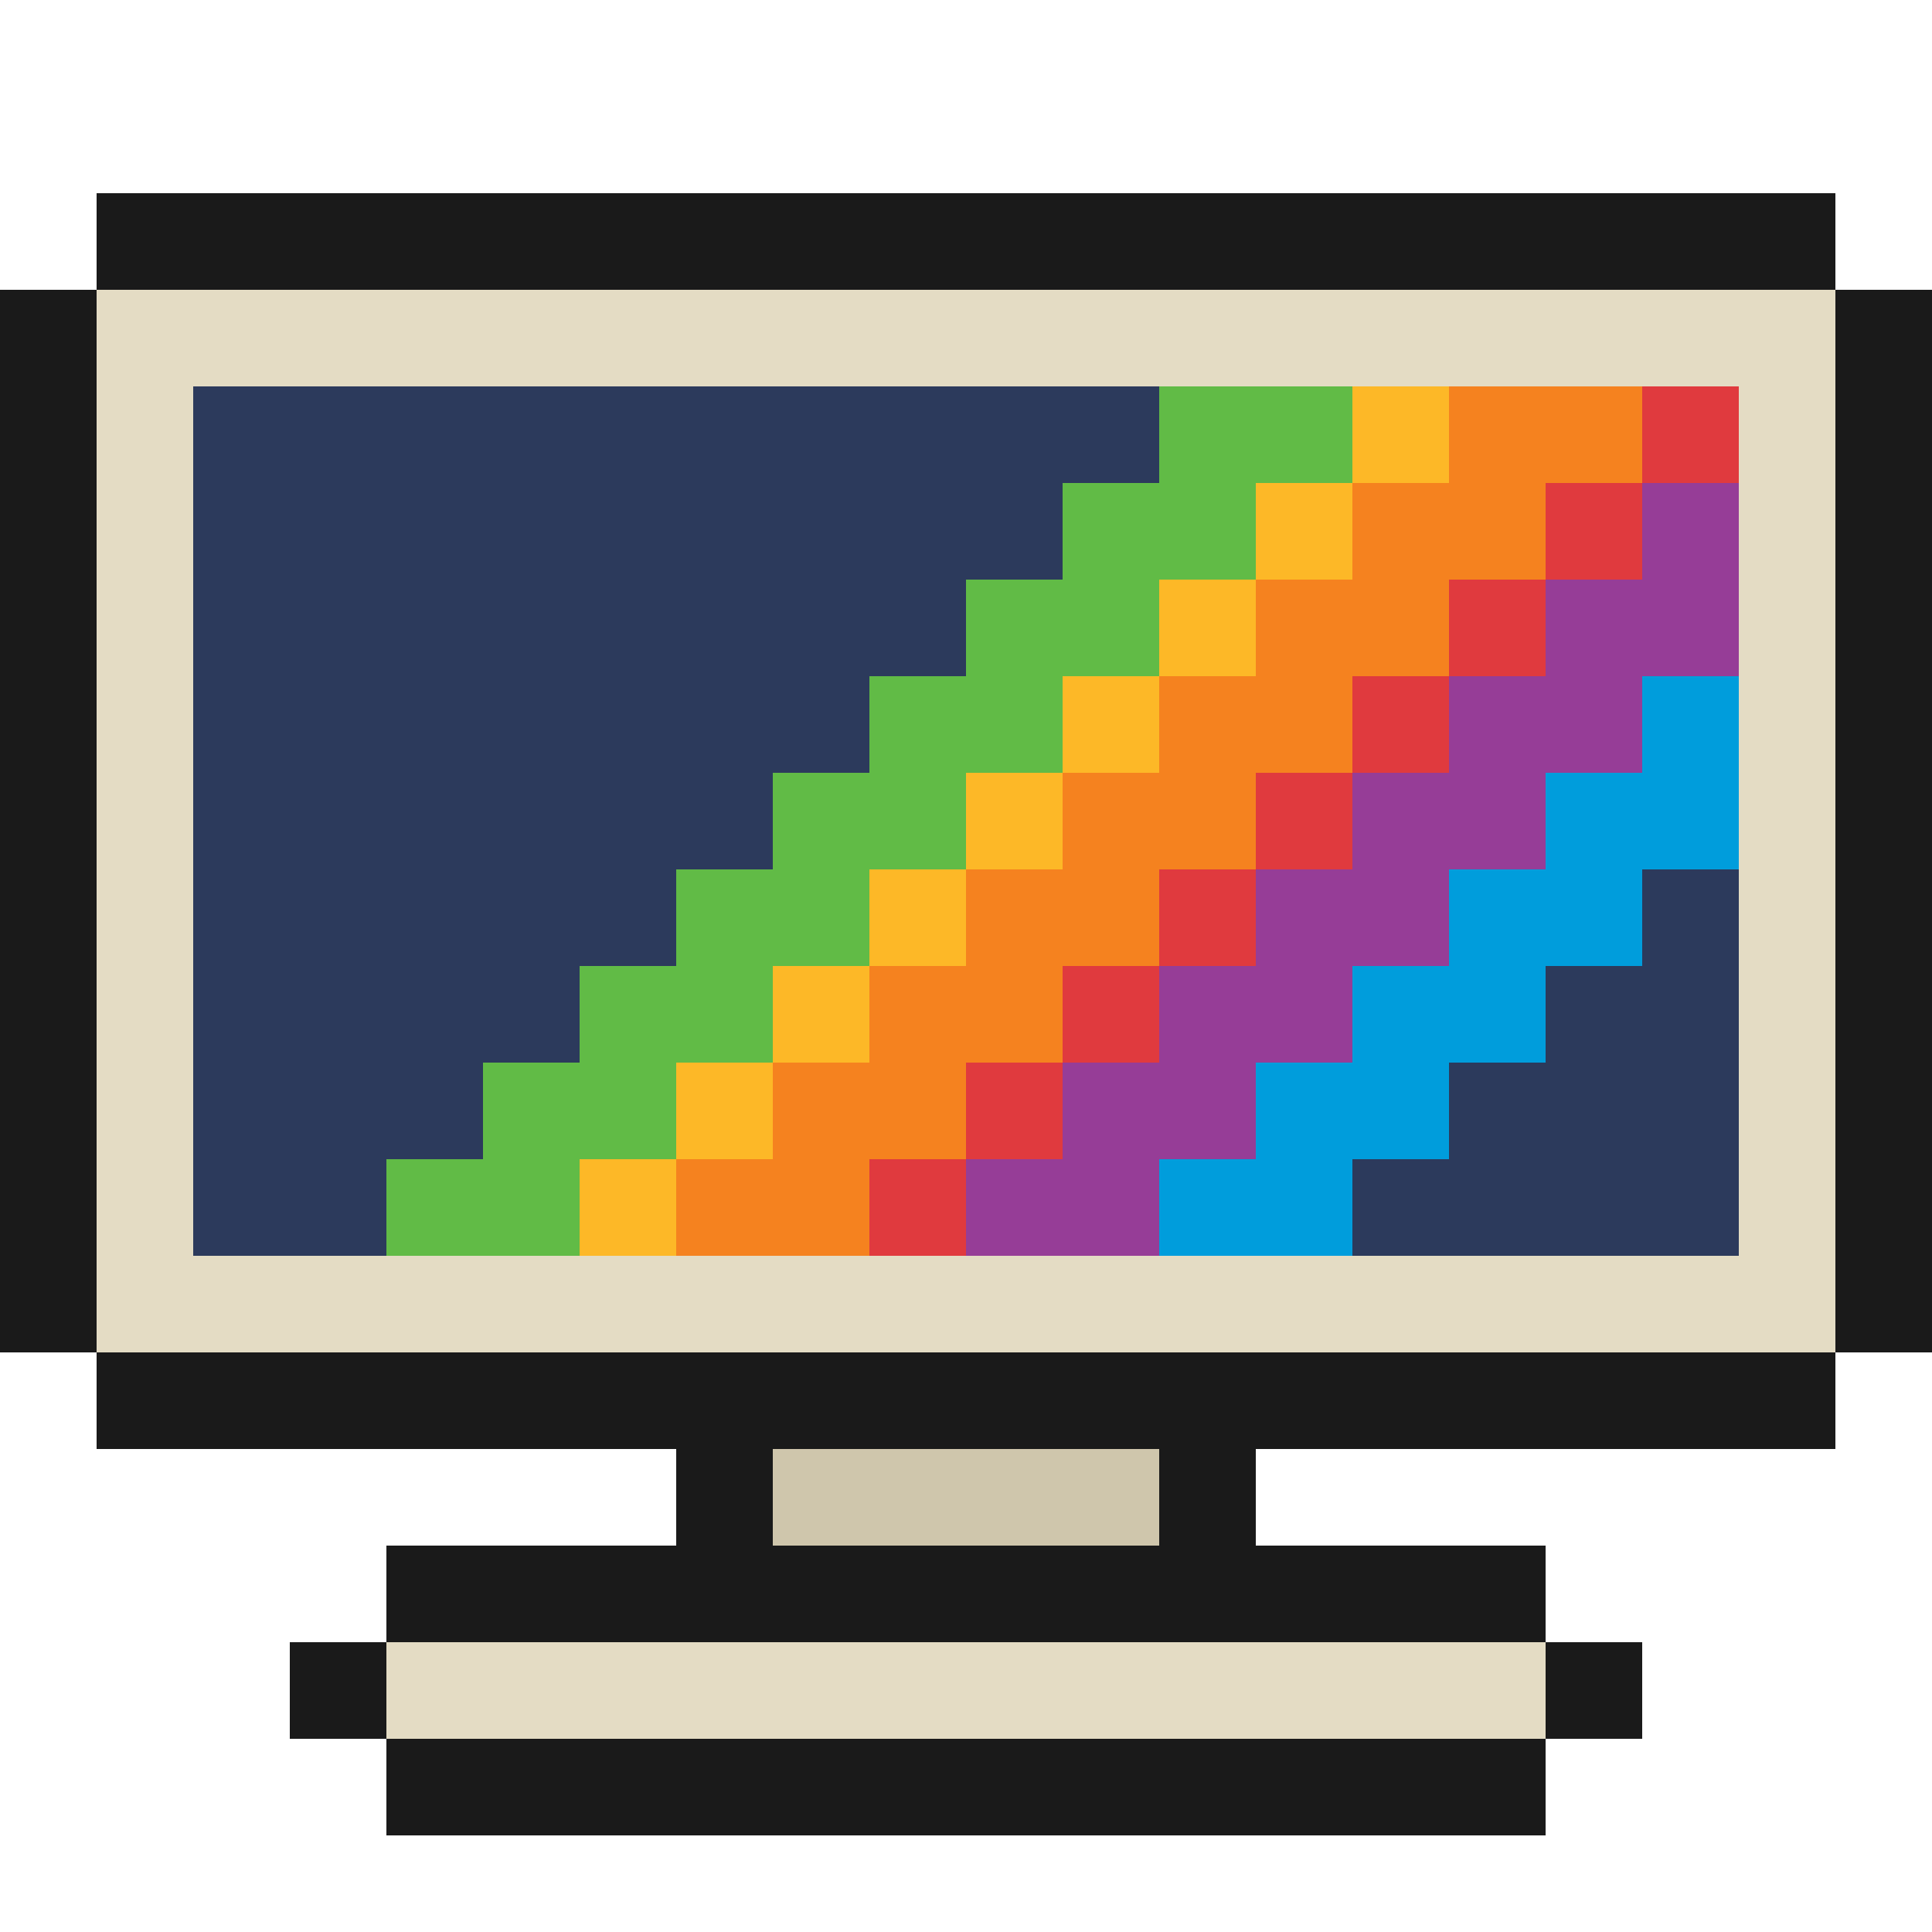
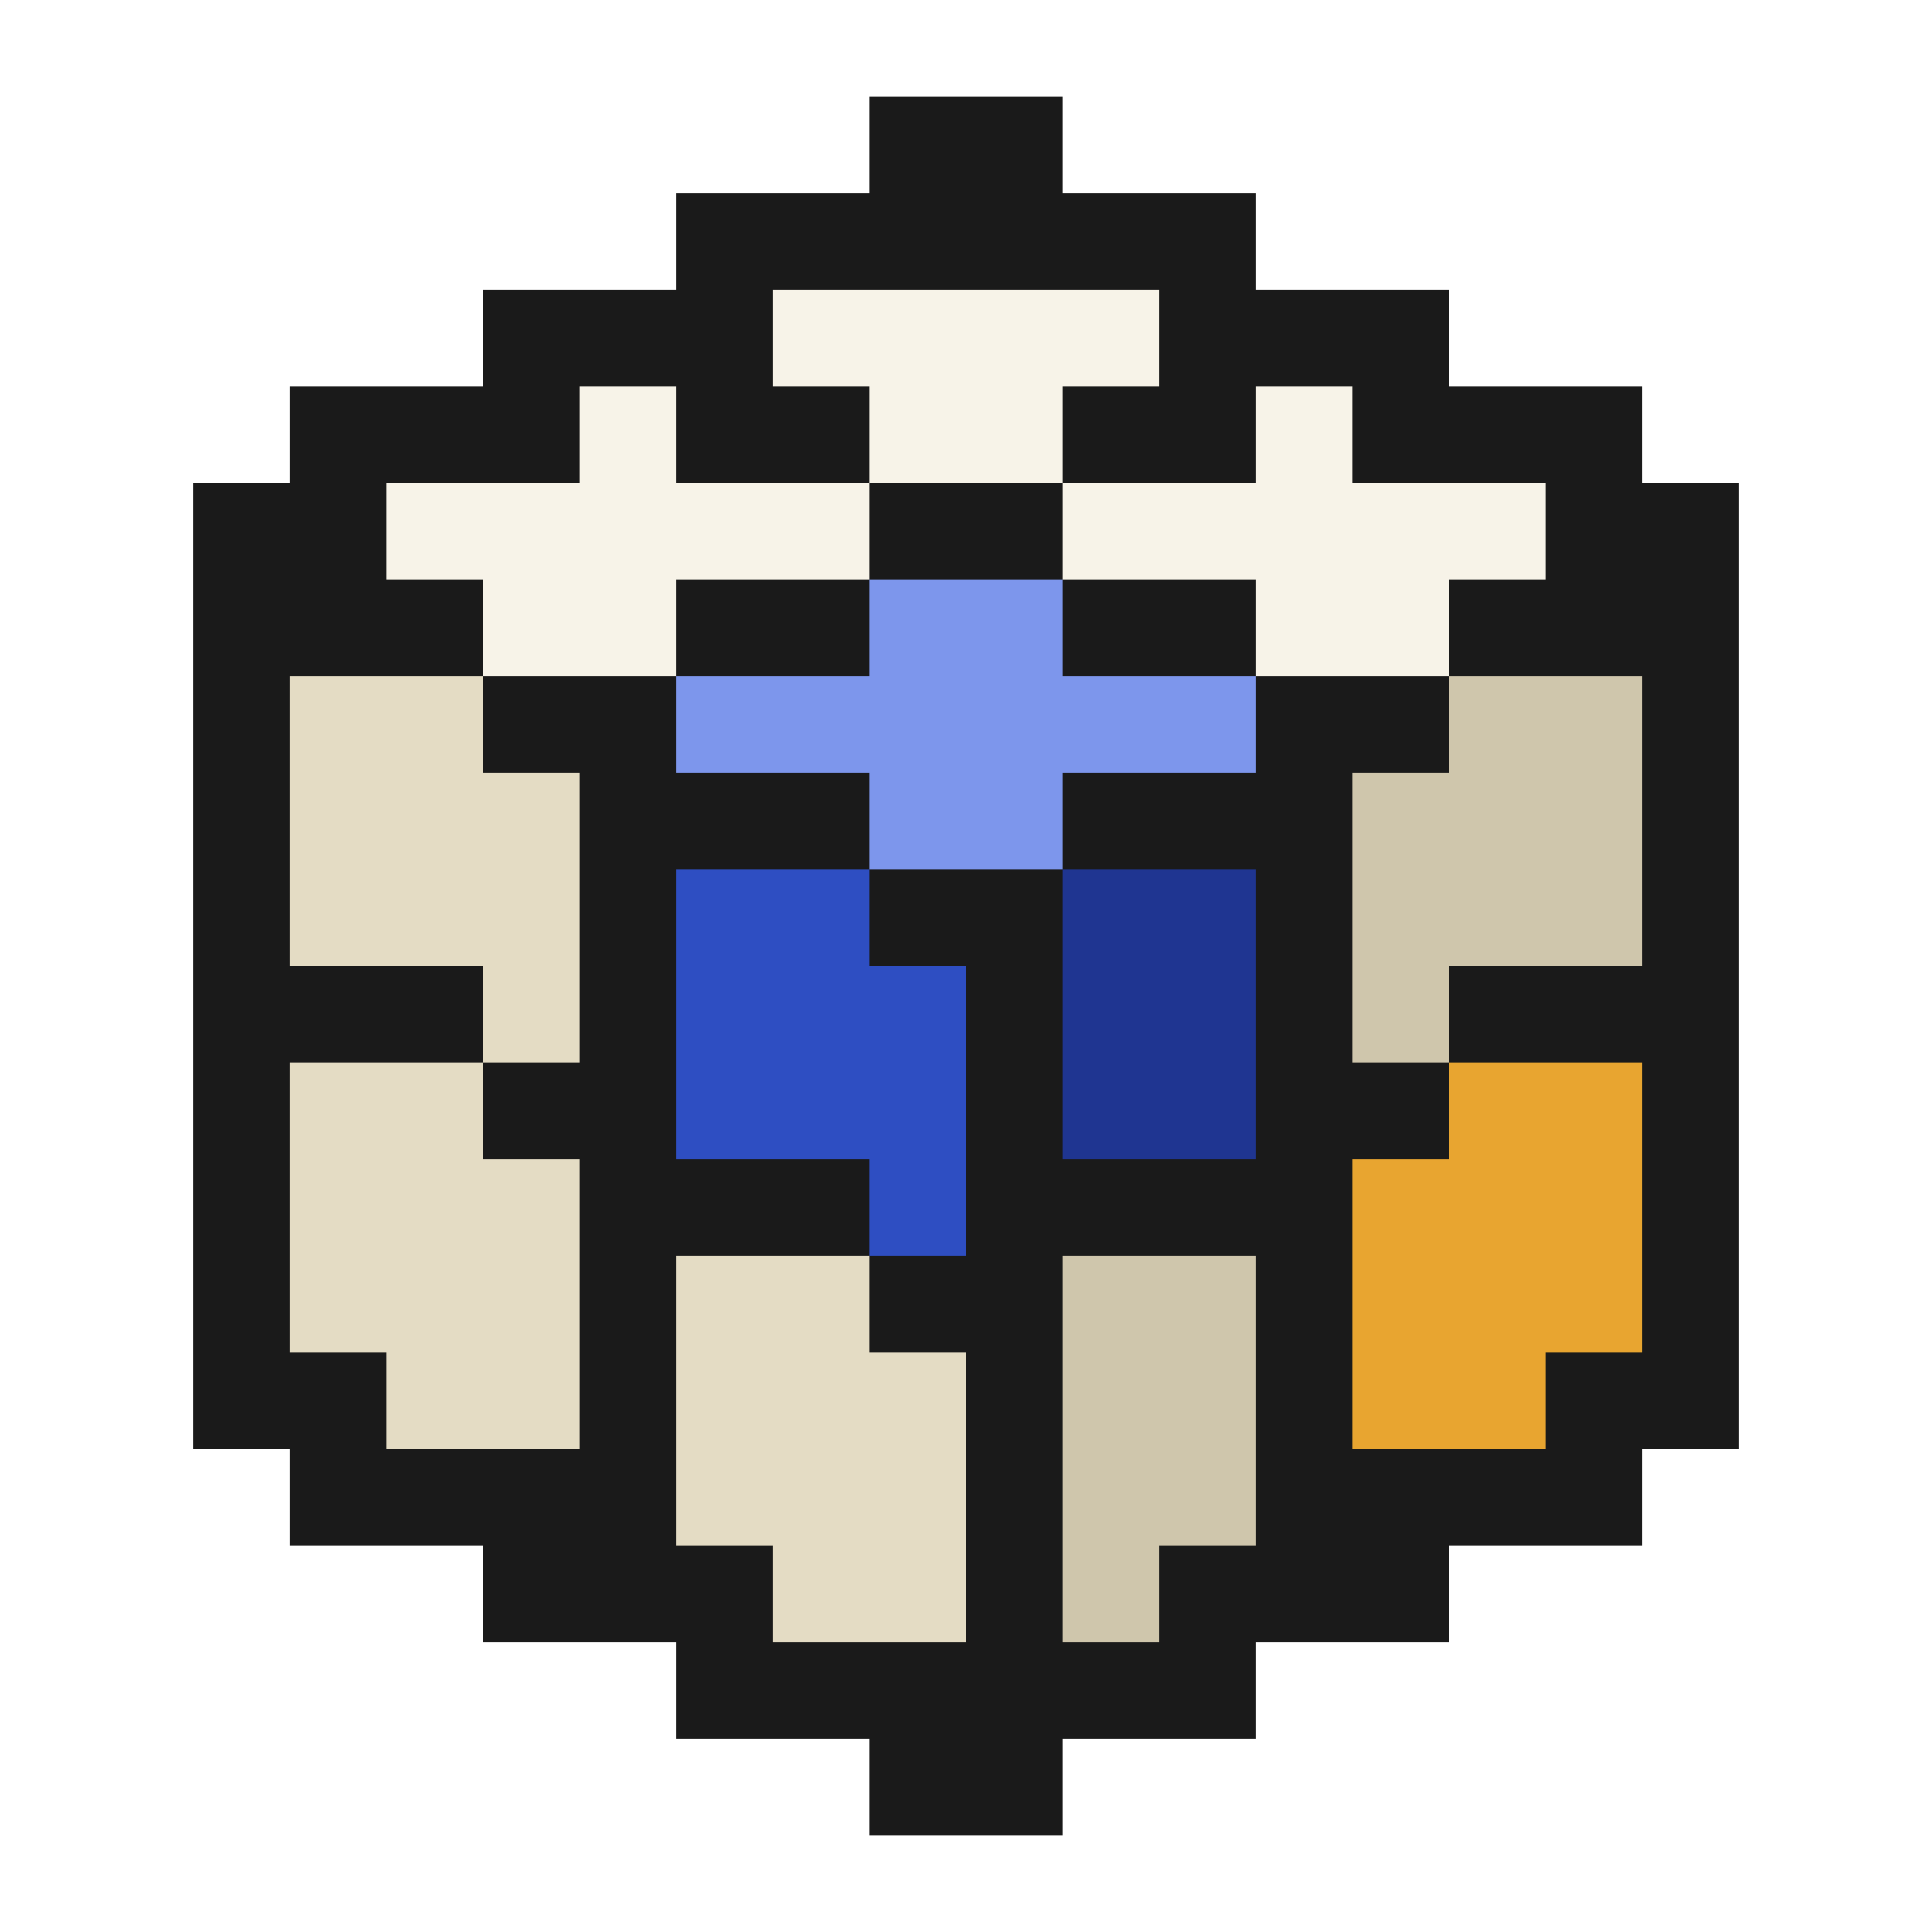
<svg xmlns="http://www.w3.org/2000/svg" width="20" height="20" viewBox="0 0 20 20" shape-rendering="crispEdges">
-   <rect x="1" y="2" width="1" height="1" fill="#1A1A1A" />
-   <rect x="2" y="2" width="1" height="1" fill="#1A1A1A" />
-   <rect x="3" y="2" width="1" height="1" fill="#1A1A1A" />
-   <rect x="4" y="2" width="1" height="1" fill="#1A1A1A" />
-   <rect x="5" y="2" width="1" height="1" fill="#1A1A1A" />
-   <rect x="6" y="2" width="1" height="1" fill="#1A1A1A" />
+   <rect x="9" y="1" width="1" height="1" fill="#1A1A1A" />
+   <rect x="10" y="1" width="1" height="1" fill="#1A1A1A" />
  <rect x="7" y="2" width="1" height="1" fill="#1A1A1A" />
  <rect x="8" y="2" width="1" height="1" fill="#1A1A1A" />
  <rect x="9" y="2" width="1" height="1" fill="#1A1A1A" />
  <rect x="10" y="2" width="1" height="1" fill="#1A1A1A" />
  <rect x="11" y="2" width="1" height="1" fill="#1A1A1A" />
  <rect x="12" y="2" width="1" height="1" fill="#1A1A1A" />
-   <rect x="13" y="2" width="1" height="1" fill="#1A1A1A" />
-   <rect x="14" y="2" width="1" height="1" fill="#1A1A1A" />
-   <rect x="15" y="2" width="1" height="1" fill="#1A1A1A" />
-   <rect x="16" y="2" width="1" height="1" fill="#1A1A1A" />
-   <rect x="17" y="2" width="1" height="1" fill="#1A1A1A" />
-   <rect x="18" y="2" width="1" height="1" fill="#1A1A1A" />
-   <rect x="0" y="3" width="1" height="1" fill="#1A1A1A" />
-   <rect x="1" y="3" width="1" height="1" fill="#E4DCC4" />
-   <rect x="2" y="3" width="1" height="1" fill="#E4DCC4" />
-   <rect x="3" y="3" width="1" height="1" fill="#E4DCC4" />
-   <rect x="4" y="3" width="1" height="1" fill="#E4DCC4" />
-   <rect x="5" y="3" width="1" height="1" fill="#E4DCC4" />
-   <rect x="6" y="3" width="1" height="1" fill="#E4DCC4" />
-   <rect x="7" y="3" width="1" height="1" fill="#E4DCC4" />
-   <rect x="8" y="3" width="1" height="1" fill="#E4DCC4" />
-   <rect x="9" y="3" width="1" height="1" fill="#E4DCC4" />
-   <rect x="10" y="3" width="1" height="1" fill="#E4DCC4" />
-   <rect x="11" y="3" width="1" height="1" fill="#E4DCC4" />
-   <rect x="12" y="3" width="1" height="1" fill="#E4DCC4" />
-   <rect x="13" y="3" width="1" height="1" fill="#E4DCC4" />
-   <rect x="14" y="3" width="1" height="1" fill="#E4DCC4" />
-   <rect x="15" y="3" width="1" height="1" fill="#E4DCC4" />
-   <rect x="16" y="3" width="1" height="1" fill="#E4DCC4" />
-   <rect x="17" y="3" width="1" height="1" fill="#E4DCC4" />
-   <rect x="18" y="3" width="1" height="1" fill="#E4DCC4" />
-   <rect x="19" y="3" width="1" height="1" fill="#1A1A1A" />
-   <rect x="0" y="4" width="1" height="1" fill="#1A1A1A" />
-   <rect x="1" y="4" width="1" height="1" fill="#E4DCC4" />
-   <rect x="2" y="4" width="1" height="1" fill="#2C3A5C" />
-   <rect x="3" y="4" width="1" height="1" fill="#2C3A5C" />
-   <rect x="4" y="4" width="1" height="1" fill="#2C3A5C" />
-   <rect x="5" y="4" width="1" height="1" fill="#2C3A5C" />
-   <rect x="6" y="4" width="1" height="1" fill="#2C3A5C" />
-   <rect x="7" y="4" width="1" height="1" fill="#2C3A5C" />
-   <rect x="8" y="4" width="1" height="1" fill="#2C3A5C" />
-   <rect x="9" y="4" width="1" height="1" fill="#2C3A5C" />
-   <rect x="10" y="4" width="1" height="1" fill="#2C3A5C" />
-   <rect x="11" y="4" width="1" height="1" fill="#2C3A5C" />
-   <rect x="12" y="4" width="1" height="1" fill="#61BB46" />
-   <rect x="13" y="4" width="1" height="1" fill="#61BB46" />
-   <rect x="14" y="4" width="1" height="1" fill="#FDB827" />
-   <rect x="15" y="4" width="1" height="1" fill="#F5821F" />
-   <rect x="16" y="4" width="1" height="1" fill="#F5821F" />
-   <rect x="17" y="4" width="1" height="1" fill="#E03A3E" />
-   <rect x="18" y="4" width="1" height="1" fill="#E4DCC4" />
-   <rect x="19" y="4" width="1" height="1" fill="#1A1A1A" />
-   <rect x="0" y="5" width="1" height="1" fill="#1A1A1A" />
-   <rect x="1" y="5" width="1" height="1" fill="#E4DCC4" />
-   <rect x="2" y="5" width="1" height="1" fill="#2C3A5C" />
-   <rect x="3" y="5" width="1" height="1" fill="#2C3A5C" />
-   <rect x="4" y="5" width="1" height="1" fill="#2C3A5C" />
-   <rect x="5" y="5" width="1" height="1" fill="#2C3A5C" />
-   <rect x="6" y="5" width="1" height="1" fill="#2C3A5C" />
-   <rect x="7" y="5" width="1" height="1" fill="#2C3A5C" />
-   <rect x="8" y="5" width="1" height="1" fill="#2C3A5C" />
-   <rect x="9" y="5" width="1" height="1" fill="#2C3A5C" />
-   <rect x="10" y="5" width="1" height="1" fill="#2C3A5C" />
-   <rect x="11" y="5" width="1" height="1" fill="#61BB46" />
-   <rect x="12" y="5" width="1" height="1" fill="#61BB46" />
-   <rect x="13" y="5" width="1" height="1" fill="#FDB827" />
-   <rect x="14" y="5" width="1" height="1" fill="#F5821F" />
-   <rect x="15" y="5" width="1" height="1" fill="#F5821F" />
-   <rect x="16" y="5" width="1" height="1" fill="#E03A3E" />
-   <rect x="17" y="5" width="1" height="1" fill="#963D97" />
-   <rect x="18" y="5" width="1" height="1" fill="#E4DCC4" />
-   <rect x="19" y="5" width="1" height="1" fill="#1A1A1A" />
-   <rect x="0" y="6" width="1" height="1" fill="#1A1A1A" />
-   <rect x="1" y="6" width="1" height="1" fill="#E4DCC4" />
-   <rect x="2" y="6" width="1" height="1" fill="#2C3A5C" />
-   <rect x="3" y="6" width="1" height="1" fill="#2C3A5C" />
-   <rect x="4" y="6" width="1" height="1" fill="#2C3A5C" />
-   <rect x="5" y="6" width="1" height="1" fill="#2C3A5C" />
-   <rect x="6" y="6" width="1" height="1" fill="#2C3A5C" />
-   <rect x="7" y="6" width="1" height="1" fill="#2C3A5C" />
-   <rect x="8" y="6" width="1" height="1" fill="#2C3A5C" />
-   <rect x="9" y="6" width="1" height="1" fill="#2C3A5C" />
-   <rect x="10" y="6" width="1" height="1" fill="#61BB46" />
-   <rect x="11" y="6" width="1" height="1" fill="#61BB46" />
-   <rect x="12" y="6" width="1" height="1" fill="#FDB827" />
-   <rect x="13" y="6" width="1" height="1" fill="#F5821F" />
-   <rect x="14" y="6" width="1" height="1" fill="#F5821F" />
-   <rect x="15" y="6" width="1" height="1" fill="#E03A3E" />
-   <rect x="16" y="6" width="1" height="1" fill="#963D97" />
-   <rect x="17" y="6" width="1" height="1" fill="#963D97" />
-   <rect x="18" y="6" width="1" height="1" fill="#E4DCC4" />
-   <rect x="19" y="6" width="1" height="1" fill="#1A1A1A" />
-   <rect x="0" y="7" width="1" height="1" fill="#1A1A1A" />
-   <rect x="1" y="7" width="1" height="1" fill="#E4DCC4" />
-   <rect x="2" y="7" width="1" height="1" fill="#2C3A5C" />
-   <rect x="3" y="7" width="1" height="1" fill="#2C3A5C" />
-   <rect x="4" y="7" width="1" height="1" fill="#2C3A5C" />
-   <rect x="5" y="7" width="1" height="1" fill="#2C3A5C" />
-   <rect x="6" y="7" width="1" height="1" fill="#2C3A5C" />
-   <rect x="7" y="7" width="1" height="1" fill="#2C3A5C" />
-   <rect x="8" y="7" width="1" height="1" fill="#2C3A5C" />
-   <rect x="9" y="7" width="1" height="1" fill="#61BB46" />
-   <rect x="10" y="7" width="1" height="1" fill="#61BB46" />
-   <rect x="11" y="7" width="1" height="1" fill="#FDB827" />
-   <rect x="12" y="7" width="1" height="1" fill="#F5821F" />
-   <rect x="13" y="7" width="1" height="1" fill="#F5821F" />
-   <rect x="14" y="7" width="1" height="1" fill="#E03A3E" />
-   <rect x="15" y="7" width="1" height="1" fill="#963D97" />
-   <rect x="16" y="7" width="1" height="1" fill="#963D97" />
-   <rect x="17" y="7" width="1" height="1" fill="#009DDC" />
-   <rect x="18" y="7" width="1" height="1" fill="#E4DCC4" />
-   <rect x="19" y="7" width="1" height="1" fill="#1A1A1A" />
-   <rect x="0" y="8" width="1" height="1" fill="#1A1A1A" />
-   <rect x="1" y="8" width="1" height="1" fill="#E4DCC4" />
-   <rect x="2" y="8" width="1" height="1" fill="#2C3A5C" />
-   <rect x="3" y="8" width="1" height="1" fill="#2C3A5C" />
-   <rect x="4" y="8" width="1" height="1" fill="#2C3A5C" />
-   <rect x="5" y="8" width="1" height="1" fill="#2C3A5C" />
-   <rect x="6" y="8" width="1" height="1" fill="#2C3A5C" />
-   <rect x="7" y="8" width="1" height="1" fill="#2C3A5C" />
-   <rect x="8" y="8" width="1" height="1" fill="#61BB46" />
-   <rect x="9" y="8" width="1" height="1" fill="#61BB46" />
-   <rect x="10" y="8" width="1" height="1" fill="#FDB827" />
-   <rect x="11" y="8" width="1" height="1" fill="#F5821F" />
-   <rect x="12" y="8" width="1" height="1" fill="#F5821F" />
-   <rect x="13" y="8" width="1" height="1" fill="#E03A3E" />
-   <rect x="14" y="8" width="1" height="1" fill="#963D97" />
-   <rect x="15" y="8" width="1" height="1" fill="#963D97" />
-   <rect x="16" y="8" width="1" height="1" fill="#009DDC" />
-   <rect x="17" y="8" width="1" height="1" fill="#009DDC" />
-   <rect x="18" y="8" width="1" height="1" fill="#E4DCC4" />
-   <rect x="19" y="8" width="1" height="1" fill="#1A1A1A" />
-   <rect x="0" y="9" width="1" height="1" fill="#1A1A1A" />
-   <rect x="1" y="9" width="1" height="1" fill="#E4DCC4" />
-   <rect x="2" y="9" width="1" height="1" fill="#2C3A5C" />
-   <rect x="3" y="9" width="1" height="1" fill="#2C3A5C" />
-   <rect x="4" y="9" width="1" height="1" fill="#2C3A5C" />
-   <rect x="5" y="9" width="1" height="1" fill="#2C3A5C" />
-   <rect x="6" y="9" width="1" height="1" fill="#2C3A5C" />
-   <rect x="7" y="9" width="1" height="1" fill="#61BB46" />
-   <rect x="8" y="9" width="1" height="1" fill="#61BB46" />
-   <rect x="9" y="9" width="1" height="1" fill="#FDB827" />
-   <rect x="10" y="9" width="1" height="1" fill="#F5821F" />
-   <rect x="11" y="9" width="1" height="1" fill="#F5821F" />
-   <rect x="12" y="9" width="1" height="1" fill="#E03A3E" />
-   <rect x="13" y="9" width="1" height="1" fill="#963D97" />
-   <rect x="14" y="9" width="1" height="1" fill="#963D97" />
-   <rect x="15" y="9" width="1" height="1" fill="#009DDC" />
-   <rect x="16" y="9" width="1" height="1" fill="#009DDC" />
-   <rect x="17" y="9" width="1" height="1" fill="#2C3A5C" />
-   <rect x="18" y="9" width="1" height="1" fill="#E4DCC4" />
-   <rect x="19" y="9" width="1" height="1" fill="#1A1A1A" />
-   <rect x="0" y="10" width="1" height="1" fill="#1A1A1A" />
-   <rect x="1" y="10" width="1" height="1" fill="#E4DCC4" />
-   <rect x="2" y="10" width="1" height="1" fill="#2C3A5C" />
-   <rect x="3" y="10" width="1" height="1" fill="#2C3A5C" />
-   <rect x="4" y="10" width="1" height="1" fill="#2C3A5C" />
-   <rect x="5" y="10" width="1" height="1" fill="#2C3A5C" />
-   <rect x="6" y="10" width="1" height="1" fill="#61BB46" />
-   <rect x="7" y="10" width="1" height="1" fill="#61BB46" />
-   <rect x="8" y="10" width="1" height="1" fill="#FDB827" />
-   <rect x="9" y="10" width="1" height="1" fill="#F5821F" />
-   <rect x="10" y="10" width="1" height="1" fill="#F5821F" />
-   <rect x="11" y="10" width="1" height="1" fill="#E03A3E" />
-   <rect x="12" y="10" width="1" height="1" fill="#963D97" />
-   <rect x="13" y="10" width="1" height="1" fill="#963D97" />
-   <rect x="14" y="10" width="1" height="1" fill="#009DDC" />
-   <rect x="15" y="10" width="1" height="1" fill="#009DDC" />
-   <rect x="16" y="10" width="1" height="1" fill="#2C3A5C" />
-   <rect x="17" y="10" width="1" height="1" fill="#2C3A5C" />
-   <rect x="18" y="10" width="1" height="1" fill="#E4DCC4" />
-   <rect x="19" y="10" width="1" height="1" fill="#1A1A1A" />
-   <rect x="0" y="11" width="1" height="1" fill="#1A1A1A" />
-   <rect x="1" y="11" width="1" height="1" fill="#E4DCC4" />
-   <rect x="2" y="11" width="1" height="1" fill="#2C3A5C" />
-   <rect x="3" y="11" width="1" height="1" fill="#2C3A5C" />
-   <rect x="4" y="11" width="1" height="1" fill="#2C3A5C" />
-   <rect x="5" y="11" width="1" height="1" fill="#61BB46" />
-   <rect x="6" y="11" width="1" height="1" fill="#61BB46" />
-   <rect x="7" y="11" width="1" height="1" fill="#FDB827" />
-   <rect x="8" y="11" width="1" height="1" fill="#F5821F" />
-   <rect x="9" y="11" width="1" height="1" fill="#F5821F" />
-   <rect x="10" y="11" width="1" height="1" fill="#E03A3E" />
-   <rect x="11" y="11" width="1" height="1" fill="#963D97" />
-   <rect x="12" y="11" width="1" height="1" fill="#963D97" />
-   <rect x="13" y="11" width="1" height="1" fill="#009DDC" />
-   <rect x="14" y="11" width="1" height="1" fill="#009DDC" />
-   <rect x="15" y="11" width="1" height="1" fill="#2C3A5C" />
-   <rect x="16" y="11" width="1" height="1" fill="#2C3A5C" />
-   <rect x="17" y="11" width="1" height="1" fill="#2C3A5C" />
-   <rect x="18" y="11" width="1" height="1" fill="#E4DCC4" />
-   <rect x="19" y="11" width="1" height="1" fill="#1A1A1A" />
-   <rect x="0" y="12" width="1" height="1" fill="#1A1A1A" />
-   <rect x="1" y="12" width="1" height="1" fill="#E4DCC4" />
-   <rect x="2" y="12" width="1" height="1" fill="#2C3A5C" />
-   <rect x="3" y="12" width="1" height="1" fill="#2C3A5C" />
-   <rect x="4" y="12" width="1" height="1" fill="#61BB46" />
-   <rect x="5" y="12" width="1" height="1" fill="#61BB46" />
-   <rect x="6" y="12" width="1" height="1" fill="#FDB827" />
-   <rect x="7" y="12" width="1" height="1" fill="#F5821F" />
-   <rect x="8" y="12" width="1" height="1" fill="#F5821F" />
-   <rect x="9" y="12" width="1" height="1" fill="#E03A3E" />
-   <rect x="10" y="12" width="1" height="1" fill="#963D97" />
-   <rect x="11" y="12" width="1" height="1" fill="#963D97" />
-   <rect x="12" y="12" width="1" height="1" fill="#009DDC" />
-   <rect x="13" y="12" width="1" height="1" fill="#009DDC" />
-   <rect x="14" y="12" width="1" height="1" fill="#2C3A5C" />
-   <rect x="15" y="12" width="1" height="1" fill="#2C3A5C" />
-   <rect x="16" y="12" width="1" height="1" fill="#2C3A5C" />
-   <rect x="17" y="12" width="1" height="1" fill="#2C3A5C" />
-   <rect x="18" y="12" width="1" height="1" fill="#E4DCC4" />
-   <rect x="19" y="12" width="1" height="1" fill="#1A1A1A" />
-   <rect x="0" y="13" width="1" height="1" fill="#1A1A1A" />
-   <rect x="1" y="13" width="1" height="1" fill="#E4DCC4" />
-   <rect x="2" y="13" width="1" height="1" fill="#E4DCC4" />
+   <rect x="5" y="3" width="1" height="1" fill="#1A1A1A" />
+   <rect x="6" y="3" width="1" height="1" fill="#1A1A1A" />
+   <rect x="7" y="3" width="1" height="1" fill="#1A1A1A" />
+   <rect x="8" y="3" width="1" height="1" fill="#F7F3E8" />
+   <rect x="9" y="3" width="1" height="1" fill="#F7F3E8" />
+   <rect x="10" y="3" width="1" height="1" fill="#F7F3E8" />
+   <rect x="11" y="3" width="1" height="1" fill="#F7F3E8" />
+   <rect x="12" y="3" width="1" height="1" fill="#1A1A1A" />
+   <rect x="13" y="3" width="1" height="1" fill="#1A1A1A" />
+   <rect x="14" y="3" width="1" height="1" fill="#1A1A1A" />
+   <rect x="3" y="4" width="1" height="1" fill="#1A1A1A" />
+   <rect x="4" y="4" width="1" height="1" fill="#1A1A1A" />
+   <rect x="5" y="4" width="1" height="1" fill="#1A1A1A" />
+   <rect x="6" y="4" width="1" height="1" fill="#F7F3E8" />
+   <rect x="7" y="4" width="1" height="1" fill="#1A1A1A" />
+   <rect x="8" y="4" width="1" height="1" fill="#1A1A1A" />
+   <rect x="9" y="4" width="1" height="1" fill="#F7F3E8" />
+   <rect x="10" y="4" width="1" height="1" fill="#F7F3E8" />
+   <rect x="11" y="4" width="1" height="1" fill="#1A1A1A" />
+   <rect x="12" y="4" width="1" height="1" fill="#1A1A1A" />
+   <rect x="13" y="4" width="1" height="1" fill="#F7F3E8" />
+   <rect x="14" y="4" width="1" height="1" fill="#1A1A1A" />
+   <rect x="15" y="4" width="1" height="1" fill="#1A1A1A" />
+   <rect x="16" y="4" width="1" height="1" fill="#1A1A1A" />
+   <rect x="2" y="5" width="1" height="1" fill="#1A1A1A" />
+   <rect x="3" y="5" width="1" height="1" fill="#1A1A1A" />
+   <rect x="4" y="5" width="1" height="1" fill="#F7F3E8" />
+   <rect x="5" y="5" width="1" height="1" fill="#F7F3E8" />
+   <rect x="6" y="5" width="1" height="1" fill="#F7F3E8" />
+   <rect x="7" y="5" width="1" height="1" fill="#F7F3E8" />
+   <rect x="8" y="5" width="1" height="1" fill="#F7F3E8" />
+   <rect x="9" y="5" width="1" height="1" fill="#1A1A1A" />
+   <rect x="10" y="5" width="1" height="1" fill="#1A1A1A" />
+   <rect x="11" y="5" width="1" height="1" fill="#F7F3E8" />
+   <rect x="12" y="5" width="1" height="1" fill="#F7F3E8" />
+   <rect x="13" y="5" width="1" height="1" fill="#F7F3E8" />
+   <rect x="14" y="5" width="1" height="1" fill="#F7F3E8" />
+   <rect x="15" y="5" width="1" height="1" fill="#F7F3E8" />
+   <rect x="16" y="5" width="1" height="1" fill="#1A1A1A" />
+   <rect x="17" y="5" width="1" height="1" fill="#1A1A1A" />
+   <rect x="2" y="6" width="1" height="1" fill="#1A1A1A" />
+   <rect x="3" y="6" width="1" height="1" fill="#1A1A1A" />
+   <rect x="4" y="6" width="1" height="1" fill="#1A1A1A" />
+   <rect x="5" y="6" width="1" height="1" fill="#F7F3E8" />
+   <rect x="6" y="6" width="1" height="1" fill="#F7F3E8" />
+   <rect x="7" y="6" width="1" height="1" fill="#1A1A1A" />
+   <rect x="8" y="6" width="1" height="1" fill="#1A1A1A" />
+   <rect x="9" y="6" width="1" height="1" fill="#7D96EC" />
+   <rect x="10" y="6" width="1" height="1" fill="#7D96EC" />
+   <rect x="11" y="6" width="1" height="1" fill="#1A1A1A" />
+   <rect x="12" y="6" width="1" height="1" fill="#1A1A1A" />
+   <rect x="13" y="6" width="1" height="1" fill="#F7F3E8" />
+   <rect x="14" y="6" width="1" height="1" fill="#F7F3E8" />
+   <rect x="15" y="6" width="1" height="1" fill="#1A1A1A" />
+   <rect x="16" y="6" width="1" height="1" fill="#1A1A1A" />
+   <rect x="17" y="6" width="1" height="1" fill="#1A1A1A" />
+   <rect x="2" y="7" width="1" height="1" fill="#1A1A1A" />
+   <rect x="3" y="7" width="1" height="1" fill="#E4DCC4" />
+   <rect x="4" y="7" width="1" height="1" fill="#E4DCC4" />
+   <rect x="5" y="7" width="1" height="1" fill="#1A1A1A" />
+   <rect x="6" y="7" width="1" height="1" fill="#1A1A1A" />
+   <rect x="7" y="7" width="1" height="1" fill="#7D96EC" />
+   <rect x="8" y="7" width="1" height="1" fill="#7D96EC" />
+   <rect x="9" y="7" width="1" height="1" fill="#7D96EC" />
+   <rect x="10" y="7" width="1" height="1" fill="#7D96EC" />
+   <rect x="11" y="7" width="1" height="1" fill="#7D96EC" />
+   <rect x="12" y="7" width="1" height="1" fill="#7D96EC" />
+   <rect x="13" y="7" width="1" height="1" fill="#1A1A1A" />
+   <rect x="14" y="7" width="1" height="1" fill="#1A1A1A" />
+   <rect x="15" y="7" width="1" height="1" fill="#CFC6AC" />
+   <rect x="16" y="7" width="1" height="1" fill="#CFC6AC" />
+   <rect x="17" y="7" width="1" height="1" fill="#1A1A1A" />
+   <rect x="2" y="8" width="1" height="1" fill="#1A1A1A" />
+   <rect x="3" y="8" width="1" height="1" fill="#E4DCC4" />
+   <rect x="4" y="8" width="1" height="1" fill="#E4DCC4" />
+   <rect x="5" y="8" width="1" height="1" fill="#E4DCC4" />
+   <rect x="6" y="8" width="1" height="1" fill="#1A1A1A" />
+   <rect x="7" y="8" width="1" height="1" fill="#1A1A1A" />
+   <rect x="8" y="8" width="1" height="1" fill="#1A1A1A" />
+   <rect x="9" y="8" width="1" height="1" fill="#7D96EC" />
+   <rect x="10" y="8" width="1" height="1" fill="#7D96EC" />
+   <rect x="11" y="8" width="1" height="1" fill="#1A1A1A" />
+   <rect x="12" y="8" width="1" height="1" fill="#1A1A1A" />
+   <rect x="13" y="8" width="1" height="1" fill="#1A1A1A" />
+   <rect x="14" y="8" width="1" height="1" fill="#CFC6AC" />
+   <rect x="15" y="8" width="1" height="1" fill="#CFC6AC" />
+   <rect x="16" y="8" width="1" height="1" fill="#CFC6AC" />
+   <rect x="17" y="8" width="1" height="1" fill="#1A1A1A" />
+   <rect x="2" y="9" width="1" height="1" fill="#1A1A1A" />
+   <rect x="3" y="9" width="1" height="1" fill="#E4DCC4" />
+   <rect x="4" y="9" width="1" height="1" fill="#E4DCC4" />
+   <rect x="5" y="9" width="1" height="1" fill="#E4DCC4" />
+   <rect x="6" y="9" width="1" height="1" fill="#1A1A1A" />
+   <rect x="7" y="9" width="1" height="1" fill="#2E4EC2" />
+   <rect x="8" y="9" width="1" height="1" fill="#2E4EC2" />
+   <rect x="9" y="9" width="1" height="1" fill="#1A1A1A" />
+   <rect x="10" y="9" width="1" height="1" fill="#1A1A1A" />
+   <rect x="11" y="9" width="1" height="1" fill="#1F3591" />
+   <rect x="12" y="9" width="1" height="1" fill="#1F3591" />
+   <rect x="13" y="9" width="1" height="1" fill="#1A1A1A" />
+   <rect x="14" y="9" width="1" height="1" fill="#CFC6AC" />
+   <rect x="15" y="9" width="1" height="1" fill="#CFC6AC" />
+   <rect x="16" y="9" width="1" height="1" fill="#CFC6AC" />
+   <rect x="17" y="9" width="1" height="1" fill="#1A1A1A" />
+   <rect x="2" y="10" width="1" height="1" fill="#1A1A1A" />
+   <rect x="3" y="10" width="1" height="1" fill="#1A1A1A" />
+   <rect x="4" y="10" width="1" height="1" fill="#1A1A1A" />
+   <rect x="5" y="10" width="1" height="1" fill="#E4DCC4" />
+   <rect x="6" y="10" width="1" height="1" fill="#1A1A1A" />
+   <rect x="7" y="10" width="1" height="1" fill="#2E4EC2" />
+   <rect x="8" y="10" width="1" height="1" fill="#2E4EC2" />
+   <rect x="9" y="10" width="1" height="1" fill="#2E4EC2" />
+   <rect x="10" y="10" width="1" height="1" fill="#1A1A1A" />
+   <rect x="11" y="10" width="1" height="1" fill="#1F3591" />
+   <rect x="12" y="10" width="1" height="1" fill="#1F3591" />
+   <rect x="13" y="10" width="1" height="1" fill="#1A1A1A" />
+   <rect x="14" y="10" width="1" height="1" fill="#CFC6AC" />
+   <rect x="15" y="10" width="1" height="1" fill="#1A1A1A" />
+   <rect x="16" y="10" width="1" height="1" fill="#1A1A1A" />
+   <rect x="17" y="10" width="1" height="1" fill="#1A1A1A" />
+   <rect x="2" y="11" width="1" height="1" fill="#1A1A1A" />
+   <rect x="3" y="11" width="1" height="1" fill="#E4DCC4" />
+   <rect x="4" y="11" width="1" height="1" fill="#E4DCC4" />
+   <rect x="5" y="11" width="1" height="1" fill="#1A1A1A" />
+   <rect x="6" y="11" width="1" height="1" fill="#1A1A1A" />
+   <rect x="7" y="11" width="1" height="1" fill="#2E4EC2" />
+   <rect x="8" y="11" width="1" height="1" fill="#2E4EC2" />
+   <rect x="9" y="11" width="1" height="1" fill="#2E4EC2" />
+   <rect x="10" y="11" width="1" height="1" fill="#1A1A1A" />
+   <rect x="11" y="11" width="1" height="1" fill="#1F3591" />
+   <rect x="12" y="11" width="1" height="1" fill="#1F3591" />
+   <rect x="13" y="11" width="1" height="1" fill="#1A1A1A" />
+   <rect x="14" y="11" width="1" height="1" fill="#1A1A1A" />
+   <rect x="15" y="11" width="1" height="1" fill="#E8A530" />
+   <rect x="16" y="11" width="1" height="1" fill="#E8A530" />
+   <rect x="17" y="11" width="1" height="1" fill="#1A1A1A" />
+   <rect x="2" y="12" width="1" height="1" fill="#1A1A1A" />
+   <rect x="3" y="12" width="1" height="1" fill="#E4DCC4" />
+   <rect x="4" y="12" width="1" height="1" fill="#E4DCC4" />
+   <rect x="5" y="12" width="1" height="1" fill="#E4DCC4" />
+   <rect x="6" y="12" width="1" height="1" fill="#1A1A1A" />
+   <rect x="7" y="12" width="1" height="1" fill="#1A1A1A" />
+   <rect x="8" y="12" width="1" height="1" fill="#1A1A1A" />
+   <rect x="9" y="12" width="1" height="1" fill="#2E4EC2" />
+   <rect x="10" y="12" width="1" height="1" fill="#1A1A1A" />
+   <rect x="11" y="12" width="1" height="1" fill="#1A1A1A" />
+   <rect x="12" y="12" width="1" height="1" fill="#1A1A1A" />
+   <rect x="13" y="12" width="1" height="1" fill="#1A1A1A" />
+   <rect x="14" y="12" width="1" height="1" fill="#E8A530" />
+   <rect x="15" y="12" width="1" height="1" fill="#E8A530" />
+   <rect x="16" y="12" width="1" height="1" fill="#E8A530" />
+   <rect x="17" y="12" width="1" height="1" fill="#1A1A1A" />
+   <rect x="2" y="13" width="1" height="1" fill="#1A1A1A" />
  <rect x="3" y="13" width="1" height="1" fill="#E4DCC4" />
  <rect x="4" y="13" width="1" height="1" fill="#E4DCC4" />
  <rect x="5" y="13" width="1" height="1" fill="#E4DCC4" />
-   <rect x="6" y="13" width="1" height="1" fill="#E4DCC4" />
+   <rect x="6" y="13" width="1" height="1" fill="#1A1A1A" />
  <rect x="7" y="13" width="1" height="1" fill="#E4DCC4" />
  <rect x="8" y="13" width="1" height="1" fill="#E4DCC4" />
-   <rect x="9" y="13" width="1" height="1" fill="#E4DCC4" />
-   <rect x="10" y="13" width="1" height="1" fill="#E4DCC4" />
-   <rect x="11" y="13" width="1" height="1" fill="#E4DCC4" />
-   <rect x="12" y="13" width="1" height="1" fill="#E4DCC4" />
-   <rect x="13" y="13" width="1" height="1" fill="#E4DCC4" />
-   <rect x="14" y="13" width="1" height="1" fill="#E4DCC4" />
-   <rect x="15" y="13" width="1" height="1" fill="#E4DCC4" />
-   <rect x="16" y="13" width="1" height="1" fill="#E4DCC4" />
-   <rect x="17" y="13" width="1" height="1" fill="#E4DCC4" />
-   <rect x="18" y="13" width="1" height="1" fill="#E4DCC4" />
-   <rect x="19" y="13" width="1" height="1" fill="#1A1A1A" />
-   <rect x="1" y="14" width="1" height="1" fill="#1A1A1A" />
+   <rect x="9" y="13" width="1" height="1" fill="#1A1A1A" />
+   <rect x="10" y="13" width="1" height="1" fill="#1A1A1A" />
+   <rect x="11" y="13" width="1" height="1" fill="#CFC6AC" />
+   <rect x="12" y="13" width="1" height="1" fill="#CFC6AC" />
+   <rect x="13" y="13" width="1" height="1" fill="#1A1A1A" />
+   <rect x="14" y="13" width="1" height="1" fill="#E8A530" />
+   <rect x="15" y="13" width="1" height="1" fill="#E8A530" />
+   <rect x="16" y="13" width="1" height="1" fill="#E8A530" />
+   <rect x="17" y="13" width="1" height="1" fill="#1A1A1A" />
  <rect x="2" y="14" width="1" height="1" fill="#1A1A1A" />
  <rect x="3" y="14" width="1" height="1" fill="#1A1A1A" />
-   <rect x="4" y="14" width="1" height="1" fill="#1A1A1A" />
-   <rect x="5" y="14" width="1" height="1" fill="#1A1A1A" />
+   <rect x="4" y="14" width="1" height="1" fill="#E4DCC4" />
+   <rect x="5" y="14" width="1" height="1" fill="#E4DCC4" />
  <rect x="6" y="14" width="1" height="1" fill="#1A1A1A" />
-   <rect x="7" y="14" width="1" height="1" fill="#1A1A1A" />
-   <rect x="8" y="14" width="1" height="1" fill="#1A1A1A" />
-   <rect x="9" y="14" width="1" height="1" fill="#1A1A1A" />
+   <rect x="7" y="14" width="1" height="1" fill="#E4DCC4" />
+   <rect x="8" y="14" width="1" height="1" fill="#E4DCC4" />
+   <rect x="9" y="14" width="1" height="1" fill="#E4DCC4" />
  <rect x="10" y="14" width="1" height="1" fill="#1A1A1A" />
-   <rect x="11" y="14" width="1" height="1" fill="#1A1A1A" />
-   <rect x="12" y="14" width="1" height="1" fill="#1A1A1A" />
+   <rect x="11" y="14" width="1" height="1" fill="#CFC6AC" />
+   <rect x="12" y="14" width="1" height="1" fill="#CFC6AC" />
  <rect x="13" y="14" width="1" height="1" fill="#1A1A1A" />
-   <rect x="14" y="14" width="1" height="1" fill="#1A1A1A" />
-   <rect x="15" y="14" width="1" height="1" fill="#1A1A1A" />
+   <rect x="14" y="14" width="1" height="1" fill="#E8A530" />
+   <rect x="15" y="14" width="1" height="1" fill="#E8A530" />
  <rect x="16" y="14" width="1" height="1" fill="#1A1A1A" />
  <rect x="17" y="14" width="1" height="1" fill="#1A1A1A" />
-   <rect x="18" y="14" width="1" height="1" fill="#1A1A1A" />
-   <rect x="7" y="15" width="1" height="1" fill="#1A1A1A" />
-   <rect x="8" y="15" width="1" height="1" fill="#CFC6AC" />
-   <rect x="9" y="15" width="1" height="1" fill="#CFC6AC" />
-   <rect x="10" y="15" width="1" height="1" fill="#CFC6AC" />
+   <rect x="3" y="15" width="1" height="1" fill="#1A1A1A" />
+   <rect x="4" y="15" width="1" height="1" fill="#1A1A1A" />
+   <rect x="5" y="15" width="1" height="1" fill="#1A1A1A" />
+   <rect x="6" y="15" width="1" height="1" fill="#1A1A1A" />
+   <rect x="7" y="15" width="1" height="1" fill="#E4DCC4" />
+   <rect x="8" y="15" width="1" height="1" fill="#E4DCC4" />
+   <rect x="9" y="15" width="1" height="1" fill="#E4DCC4" />
+   <rect x="10" y="15" width="1" height="1" fill="#1A1A1A" />
  <rect x="11" y="15" width="1" height="1" fill="#CFC6AC" />
-   <rect x="12" y="15" width="1" height="1" fill="#1A1A1A" />
-   <rect x="7" y="16" width="1" height="1" fill="#1A1A1A" />
-   <rect x="8" y="16" width="1" height="1" fill="#1A1A1A" />
-   <rect x="9" y="16" width="1" height="1" fill="#1A1A1A" />
-   <rect x="10" y="16" width="1" height="1" fill="#1A1A1A" />
-   <rect x="11" y="16" width="1" height="1" fill="#1A1A1A" />
-   <rect x="12" y="16" width="1" height="1" fill="#1A1A1A" />
-   <rect x="4" y="16" width="1" height="1" fill="#1A1A1A" />
+   <rect x="12" y="15" width="1" height="1" fill="#CFC6AC" />
+   <rect x="13" y="15" width="1" height="1" fill="#1A1A1A" />
+   <rect x="14" y="15" width="1" height="1" fill="#1A1A1A" />
+   <rect x="15" y="15" width="1" height="1" fill="#1A1A1A" />
+   <rect x="16" y="15" width="1" height="1" fill="#1A1A1A" />
  <rect x="5" y="16" width="1" height="1" fill="#1A1A1A" />
  <rect x="6" y="16" width="1" height="1" fill="#1A1A1A" />
+   <rect x="7" y="16" width="1" height="1" fill="#1A1A1A" />
+   <rect x="8" y="16" width="1" height="1" fill="#E4DCC4" />
+   <rect x="9" y="16" width="1" height="1" fill="#E4DCC4" />
+   <rect x="10" y="16" width="1" height="1" fill="#1A1A1A" />
+   <rect x="11" y="16" width="1" height="1" fill="#CFC6AC" />
+   <rect x="12" y="16" width="1" height="1" fill="#1A1A1A" />
  <rect x="13" y="16" width="1" height="1" fill="#1A1A1A" />
  <rect x="14" y="16" width="1" height="1" fill="#1A1A1A" />
-   <rect x="15" y="16" width="1" height="1" fill="#1A1A1A" />
-   <rect x="3" y="17" width="1" height="1" fill="#1A1A1A" />
-   <rect x="4" y="17" width="1" height="1" fill="#E4DCC4" />
-   <rect x="5" y="17" width="1" height="1" fill="#E4DCC4" />
-   <rect x="6" y="17" width="1" height="1" fill="#E4DCC4" />
-   <rect x="7" y="17" width="1" height="1" fill="#E4DCC4" />
-   <rect x="8" y="17" width="1" height="1" fill="#E4DCC4" />
-   <rect x="9" y="17" width="1" height="1" fill="#E4DCC4" />
-   <rect x="10" y="17" width="1" height="1" fill="#E4DCC4" />
-   <rect x="11" y="17" width="1" height="1" fill="#E4DCC4" />
-   <rect x="12" y="17" width="1" height="1" fill="#E4DCC4" />
-   <rect x="13" y="17" width="1" height="1" fill="#E4DCC4" />
-   <rect x="14" y="17" width="1" height="1" fill="#E4DCC4" />
-   <rect x="15" y="17" width="1" height="1" fill="#E4DCC4" />
-   <rect x="16" y="17" width="1" height="1" fill="#1A1A1A" />
-   <rect x="4" y="18" width="1" height="1" fill="#1A1A1A" />
-   <rect x="5" y="18" width="1" height="1" fill="#1A1A1A" />
-   <rect x="6" y="18" width="1" height="1" fill="#1A1A1A" />
-   <rect x="7" y="18" width="1" height="1" fill="#1A1A1A" />
-   <rect x="8" y="18" width="1" height="1" fill="#1A1A1A" />
+   <rect x="7" y="17" width="1" height="1" fill="#1A1A1A" />
+   <rect x="8" y="17" width="1" height="1" fill="#1A1A1A" />
+   <rect x="9" y="17" width="1" height="1" fill="#1A1A1A" />
+   <rect x="10" y="17" width="1" height="1" fill="#1A1A1A" />
+   <rect x="11" y="17" width="1" height="1" fill="#1A1A1A" />
+   <rect x="12" y="17" width="1" height="1" fill="#1A1A1A" />
  <rect x="9" y="18" width="1" height="1" fill="#1A1A1A" />
  <rect x="10" y="18" width="1" height="1" fill="#1A1A1A" />
-   <rect x="11" y="18" width="1" height="1" fill="#1A1A1A" />
-   <rect x="12" y="18" width="1" height="1" fill="#1A1A1A" />
-   <rect x="13" y="18" width="1" height="1" fill="#1A1A1A" />
-   <rect x="14" y="18" width="1" height="1" fill="#1A1A1A" />
-   <rect x="15" y="18" width="1" height="1" fill="#1A1A1A" />
</svg>
